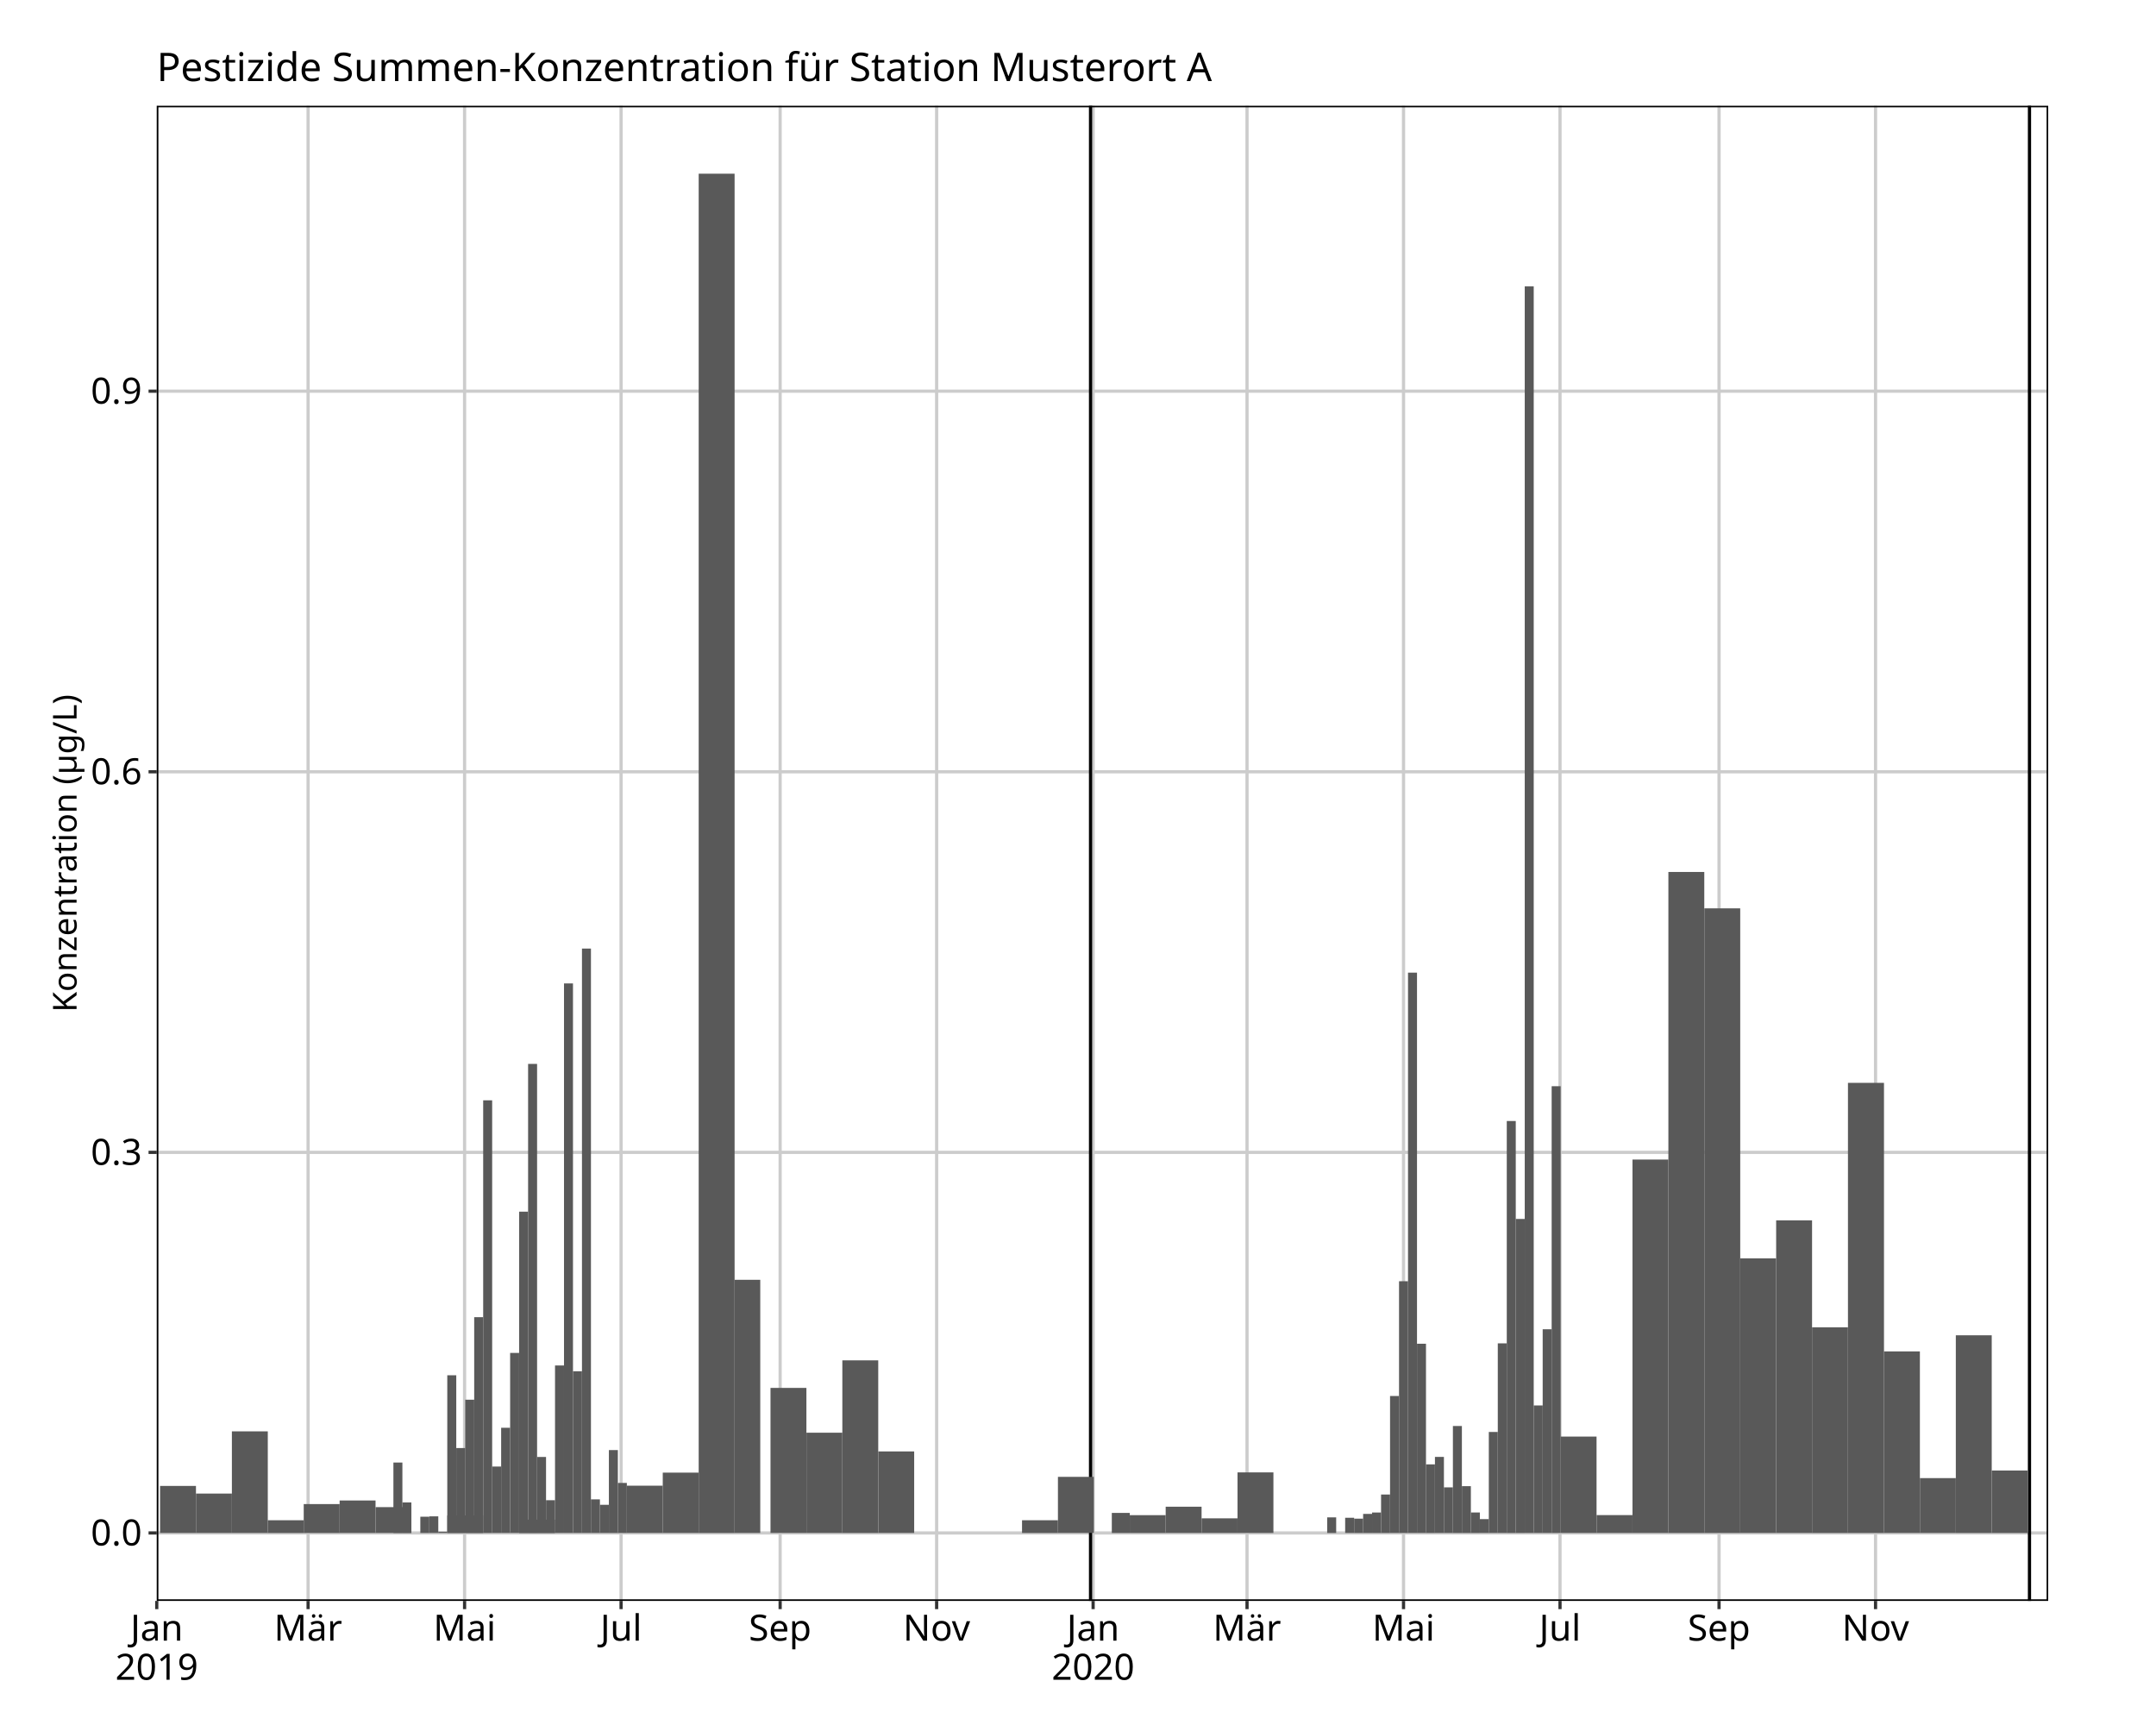
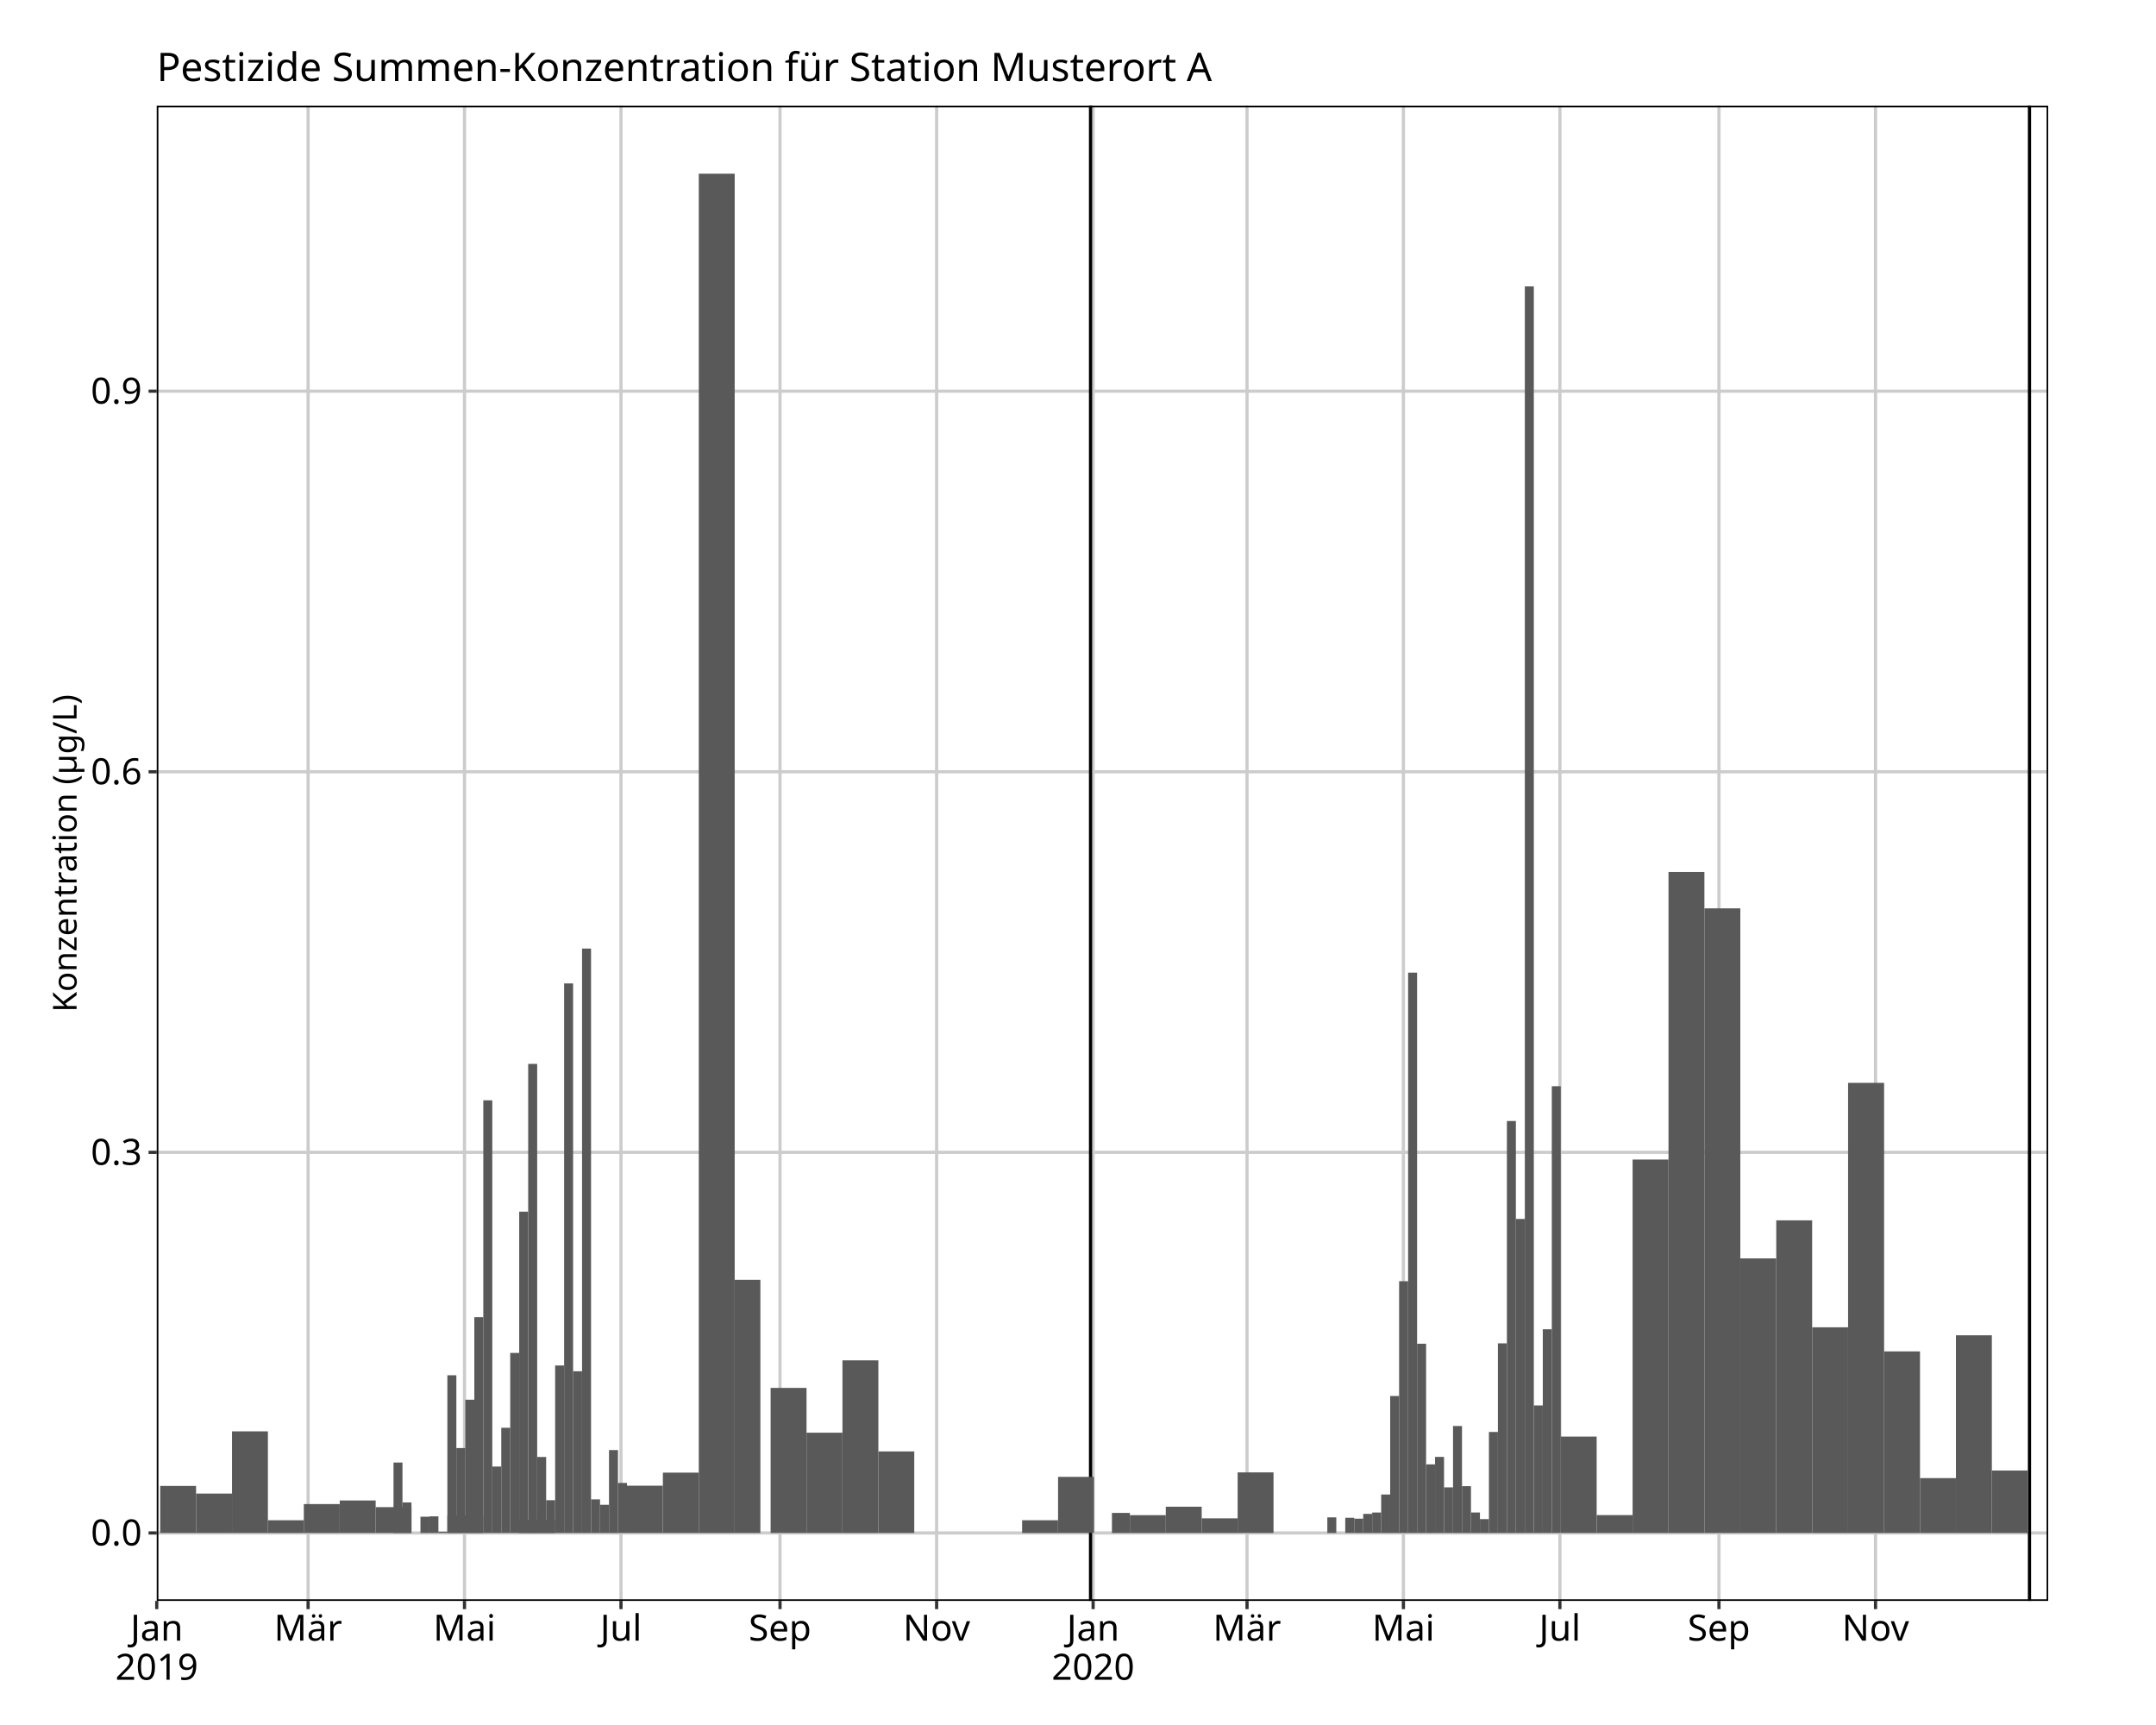
<svg xmlns="http://www.w3.org/2000/svg" class="svglite" data-engine-version="2.0" width="720.00pt" height="576.00pt" viewBox="0 0 720.00 576.00">
  <defs>
    <style type="text/css">
    .svglite line, .svglite polyline, .svglite polygon, .svglite path, .svglite rect, .svglite circle {
      fill: none;
      stroke: #000000;
      stroke-linecap: round;
      stroke-linejoin: round;
      stroke-miterlimit: 10.00;
    }
  </style>
  </defs>
  <rect width="100%" height="100%" style="stroke: none; fill: #FFFFFF;" />
  <defs>
    <clipPath id="cpMC4wMHw3MjAuMDB8MC4wMHw1NzYuMDA=">
      <rect x="0.00" y="0.00" width="720.00" height="576.00" />
    </clipPath>
  </defs>
  <g clip-path="url(#cpMC4wMHw3MjAuMDB8MC4wMHw1NzYuMDA=)">
    <rect x="0.00" y="0.00" width="720.00" height="576.00" style="stroke-width: 1.07; stroke: #FFFFFF; fill: #FFFFFF;" />
  </g>
  <defs>
    <clipPath id="cpNTIuMzV8Njg0LjAwfDM1LjMwfDUzNC41Nw==">
      <rect x="52.35" y="35.30" width="631.65" height="499.26" />
    </clipPath>
  </defs>
  <g clip-path="url(#cpNTIuMzV8Njg0LjAwfDM1LjMwfDUzNC41Nw==)">
    <rect x="52.35" y="35.30" width="631.65" height="499.26" style="stroke-width: 1.07; stroke: none; fill: #FFFFFF;" />
    <polyline points="52.35,511.87 684.00,511.87 " style="stroke-width: 1.07; stroke: #CCCCCC; stroke-linecap: butt;" />
    <polyline points="52.35,384.79 684.00,384.79 " style="stroke-width: 1.07; stroke: #CCCCCC; stroke-linecap: butt;" />
    <polyline points="52.35,257.70 684.00,257.70 " style="stroke-width: 1.07; stroke: #CCCCCC; stroke-linecap: butt;" />
    <polyline points="52.35,130.62 684.00,130.62 " style="stroke-width: 1.07; stroke: #CCCCCC; stroke-linecap: butt;" />
    <polyline points="52.35,534.57 52.35,35.30 " style="stroke-width: 1.07; stroke: #CCCCCC; stroke-linecap: butt;" />
    <polyline points="102.89,534.57 102.89,35.30 " style="stroke-width: 1.07; stroke: #CCCCCC; stroke-linecap: butt;" />
-     <polyline points="155.15,534.57 155.15,35.30 " style="stroke-width: 1.07; stroke: #CCCCCC; stroke-linecap: butt;" />
-     <polyline points="207.41,534.57 207.41,35.30 " style="stroke-width: 1.07; stroke: #CCCCCC; stroke-linecap: butt;" />
-     <polyline points="260.53,534.57 260.53,35.30 " style="stroke-width: 1.07; stroke: #CCCCCC; stroke-linecap: butt;" />
+     <polyline points="155.12,534.57 155.12,35.30 " style="stroke-width: 1.07; stroke: #CCCCCC; stroke-linecap: butt;" />
+     <polyline points="207.38,534.57 207.38,35.30 " style="stroke-width: 1.07; stroke: #CCCCCC; stroke-linecap: butt;" />
+     <polyline points="260.49,534.57 260.49,35.30 " style="stroke-width: 1.07; stroke: #CCCCCC; stroke-linecap: butt;" />
    <polyline points="312.79,534.57 312.79,35.30 " style="stroke-width: 1.07; stroke: #CCCCCC; stroke-linecap: butt;" />
    <polyline points="365.05,534.57 365.05,35.30 " style="stroke-width: 1.07; stroke: #CCCCCC; stroke-linecap: butt;" />
    <polyline points="416.45,534.57 416.45,35.30 " style="stroke-width: 1.07; stroke: #CCCCCC; stroke-linecap: butt;" />
-     <polyline points="468.71,534.57 468.71,35.30 " style="stroke-width: 1.07; stroke: #CCCCCC; stroke-linecap: butt;" />
-     <polyline points="520.97,534.57 520.97,35.30 " style="stroke-width: 1.07; stroke: #CCCCCC; stroke-linecap: butt;" />
-     <polyline points="574.08,534.57 574.08,35.30 " style="stroke-width: 1.07; stroke: #CCCCCC; stroke-linecap: butt;" />
+     <polyline points="468.67,534.57 468.67,35.30 " style="stroke-width: 1.07; stroke: #CCCCCC; stroke-linecap: butt;" />
+     <polyline points="520.93,534.57 520.93,35.30 " style="stroke-width: 1.07; stroke: #CCCCCC; stroke-linecap: butt;" />
+     <polyline points="574.05,534.57 574.05,35.30 " style="stroke-width: 1.07; stroke: #CCCCCC; stroke-linecap: butt;" />
    <polyline points="626.34,534.57 626.34,35.30 " style="stroke-width: 1.07; stroke: #CCCCCC; stroke-linecap: butt;" />
    <line x1="364.19" y1="534.57" x2="364.19" y2="35.30" style="stroke-width: 1.07; stroke-linecap: butt;" />
    <line x1="677.75" y1="534.57" x2="677.75" y2="35.30" style="stroke-width: 1.07; stroke-linecap: butt;" />
-     <rect x="53.45" y="496.17" width="11.99" height="15.70" style="stroke-width: 1.07; stroke: none; stroke-linecap: butt; stroke-linejoin: miter; fill: #595959;" />
-     <rect x="65.45" y="498.72" width="11.99" height="13.15" style="stroke-width: 1.07; stroke: none; stroke-linecap: butt; stroke-linejoin: miter; fill: #595959;" />
-     <rect x="77.44" y="477.95" width="11.99" height="33.92" style="stroke-width: 1.07; stroke: none; stroke-linecap: butt; stroke-linejoin: miter; fill: #595959;" />
-     <rect x="89.43" y="507.63" width="11.99" height="4.25" style="stroke-width: 1.07; stroke: none; stroke-linecap: butt; stroke-linejoin: miter; fill: #595959;" />
-     <rect x="101.43" y="502.23" width="11.99" height="9.65" style="stroke-width: 1.07; stroke: none; stroke-linecap: butt; stroke-linejoin: miter; fill: #595959;" />
-     <rect x="113.42" y="501.03" width="11.99" height="10.84" style="stroke-width: 1.07; stroke: none; stroke-linecap: butt; stroke-linejoin: miter; fill: #595959;" />
-     <rect x="125.42" y="511.87" width="3.00" height="0.00" style="stroke-width: 1.07; stroke: none; stroke-linecap: butt; stroke-linejoin: miter; fill: #595959;" />
-     <rect x="125.42" y="503.25" width="11.96" height="8.62" style="stroke-width: 1.07; stroke: none; stroke-linecap: butt; stroke-linejoin: miter; fill: #595959;" />
-     <rect x="128.42" y="511.87" width="2.96" height="0.00" style="stroke-width: 1.07; stroke: none; stroke-linecap: butt; stroke-linejoin: miter; fill: #595959;" />
-     <rect x="131.38" y="488.36" width="3.00" height="23.51" style="stroke-width: 1.07; stroke: none; stroke-linecap: butt; stroke-linejoin: miter; fill: #595959;" />
-     <rect x="134.38" y="501.68" width="3.00" height="10.19" style="stroke-width: 1.07; stroke: none; stroke-linecap: butt; stroke-linejoin: miter; fill: #595959;" />
-     <rect x="137.38" y="511.87" width="3.00" height="0.00" style="stroke-width: 1.07; stroke: none; stroke-linecap: butt; stroke-linejoin: miter; fill: #595959;" />
-     <rect x="137.38" y="511.87" width="11.99" height="0.00" style="stroke-width: 1.07; stroke: none; stroke-linecap: butt; stroke-linejoin: miter; fill: #595959;" />
-     <rect x="140.37" y="506.45" width="3.00" height="5.43" style="stroke-width: 1.07; stroke: none; stroke-linecap: butt; stroke-linejoin: miter; fill: #595959;" />
-     <rect x="143.37" y="506.33" width="3.00" height="5.54" style="stroke-width: 1.07; stroke: none; stroke-linecap: butt; stroke-linejoin: miter; fill: #595959;" />
-     <rect x="146.37" y="511.45" width="3.00" height="0.42" style="stroke-width: 1.07; stroke: none; stroke-linecap: butt; stroke-linejoin: miter; fill: #595959;" />
-     <rect x="149.37" y="459.22" width="3.00" height="52.65" style="stroke-width: 1.07; stroke: none; stroke-linecap: butt; stroke-linejoin: miter; fill: #595959;" />
-     <rect x="149.37" y="506.04" width="11.99" height="5.83" style="stroke-width: 1.07; stroke: none; stroke-linecap: butt; stroke-linejoin: miter; fill: #595959;" />
-     <rect x="152.37" y="483.52" width="3.00" height="28.35" style="stroke-width: 1.07; stroke: none; stroke-linecap: butt; stroke-linejoin: miter; fill: #595959;" />
-     <rect x="155.37" y="467.38" width="3.00" height="44.49" style="stroke-width: 1.07; stroke: none; stroke-linecap: butt; stroke-linejoin: miter; fill: #595959;" />
-     <rect x="158.36" y="439.82" width="3.00" height="72.05" style="stroke-width: 1.07; stroke: none; stroke-linecap: butt; stroke-linejoin: miter; fill: #595959;" />
-     <rect x="161.36" y="367.41" width="3.00" height="144.47" style="stroke-width: 1.07; stroke: none; stroke-linecap: butt; stroke-linejoin: miter; fill: #595959;" />
-     <rect x="161.36" y="511.87" width="11.99" height="0.00" style="stroke-width: 1.07; stroke: none; stroke-linecap: butt; stroke-linejoin: miter; fill: #595959;" />
-     <rect x="164.36" y="489.70" width="3.00" height="22.17" style="stroke-width: 1.07; stroke: none; stroke-linecap: butt; stroke-linejoin: miter; fill: #595959;" />
-     <rect x="167.36" y="476.75" width="3.00" height="35.12" style="stroke-width: 1.07; stroke: none; stroke-linecap: butt; stroke-linejoin: miter; fill: #595959;" />
-     <rect x="170.36" y="451.76" width="3.00" height="60.11" style="stroke-width: 1.07; stroke: none; stroke-linecap: butt; stroke-linejoin: miter; fill: #595959;" />
-     <rect x="173.36" y="404.59" width="3.00" height="107.28" style="stroke-width: 1.07; stroke: none; stroke-linecap: butt; stroke-linejoin: miter; fill: #595959;" />
-     <rect x="173.36" y="507.44" width="11.99" height="4.44" style="stroke-width: 1.07; stroke: none; stroke-linecap: butt; stroke-linejoin: miter; fill: #595959;" />
-     <rect x="176.36" y="355.25" width="3.00" height="156.63" style="stroke-width: 1.07; stroke: none; stroke-linecap: butt; stroke-linejoin: miter; fill: #595959;" />
-     <rect x="179.35" y="486.50" width="3.00" height="25.37" style="stroke-width: 1.07; stroke: none; stroke-linecap: butt; stroke-linejoin: miter; fill: #595959;" />
-     <rect x="182.35" y="500.94" width="3.00" height="10.93" style="stroke-width: 1.07; stroke: none; stroke-linecap: butt; stroke-linejoin: miter; fill: #595959;" />
-     <rect x="185.35" y="455.95" width="3.00" height="55.92" style="stroke-width: 1.07; stroke: none; stroke-linecap: butt; stroke-linejoin: miter; fill: #595959;" />
-     <rect x="185.35" y="511.87" width="11.99" height="0.00" style="stroke-width: 1.07; stroke: none; stroke-linecap: butt; stroke-linejoin: miter; fill: #595959;" />
-     <rect x="188.35" y="328.38" width="3.00" height="183.49" style="stroke-width: 1.07; stroke: none; stroke-linecap: butt; stroke-linejoin: miter; fill: #595959;" />
-     <rect x="191.35" y="457.88" width="3.00" height="53.99" style="stroke-width: 1.07; stroke: none; stroke-linecap: butt; stroke-linejoin: miter; fill: #595959;" />
-     <rect x="194.35" y="316.74" width="3.00" height="195.13" style="stroke-width: 1.07; stroke: none; stroke-linecap: butt; stroke-linejoin: miter; fill: #595959;" />
-     <rect x="197.34" y="500.66" width="3.00" height="11.21" style="stroke-width: 1.07; stroke: none; stroke-linecap: butt; stroke-linejoin: miter; fill: #595959;" />
-     <rect x="197.34" y="511.87" width="11.99" height="0.00" style="stroke-width: 1.07; stroke: none; stroke-linecap: butt; stroke-linejoin: miter; fill: #595959;" />
-     <rect x="200.34" y="502.47" width="3.00" height="9.40" style="stroke-width: 1.07; stroke: none; stroke-linecap: butt; stroke-linejoin: miter; fill: #595959;" />
-     <rect x="203.34" y="484.20" width="3.00" height="27.68" style="stroke-width: 1.07; stroke: none; stroke-linecap: butt; stroke-linejoin: miter; fill: #595959;" />
-     <rect x="206.34" y="495.17" width="3.00" height="16.71" style="stroke-width: 1.07; stroke: none; stroke-linecap: butt; stroke-linejoin: miter; fill: #595959;" />
-     <rect x="209.34" y="496.09" width="11.99" height="15.78" style="stroke-width: 1.07; stroke: none; stroke-linecap: butt; stroke-linejoin: miter; fill: #595959;" />
-     <rect x="221.33" y="491.73" width="11.99" height="20.14" style="stroke-width: 1.07; stroke: none; stroke-linecap: butt; stroke-linejoin: miter; fill: #595959;" />
-     <rect x="233.33" y="58.00" width="11.99" height="453.88" style="stroke-width: 1.07; stroke: none; stroke-linecap: butt; stroke-linejoin: miter; fill: #595959;" />
-     <rect x="245.32" y="427.34" width="8.57" height="84.53" style="stroke-width: 1.07; stroke: none; stroke-linecap: butt; stroke-linejoin: miter; fill: #595959;" />
-     <rect x="257.31" y="463.44" width="11.99" height="48.43" style="stroke-width: 1.07; stroke: none; stroke-linecap: butt; stroke-linejoin: miter; fill: #595959;" />
-     <rect x="269.31" y="478.40" width="11.99" height="33.47" style="stroke-width: 1.07; stroke: none; stroke-linecap: butt; stroke-linejoin: miter; fill: #595959;" />
-     <rect x="281.30" y="454.24" width="11.99" height="57.64" style="stroke-width: 1.07; stroke: none; stroke-linecap: butt; stroke-linejoin: miter; fill: #595959;" />
-     <rect x="293.30" y="484.65" width="11.99" height="27.22" style="stroke-width: 1.07; stroke: none; stroke-linecap: butt; stroke-linejoin: miter; fill: #595959;" />
-     <rect x="305.29" y="511.87" width="12.03" height="0.00" style="stroke-width: 1.07; stroke: none; stroke-linecap: butt; stroke-linejoin: miter; fill: #595959;" />
-     <rect x="317.32" y="511.87" width="11.99" height="0.00" style="stroke-width: 1.07; stroke: none; stroke-linecap: butt; stroke-linejoin: miter; fill: #595959;" />
-     <rect x="329.31" y="511.87" width="11.99" height="0.00" style="stroke-width: 1.07; stroke: none; stroke-linecap: butt; stroke-linejoin: miter; fill: #595959;" />
-     <rect x="341.31" y="507.63" width="11.99" height="4.25" style="stroke-width: 1.07; stroke: none; stroke-linecap: butt; stroke-linejoin: miter; fill: #595959;" />
-     <rect x="353.30" y="493.14" width="11.99" height="18.73" style="stroke-width: 1.07; stroke: none; stroke-linecap: butt; stroke-linejoin: miter; fill: #595959;" />
-     <rect x="371.29" y="505.18" width="6.00" height="6.70" style="stroke-width: 1.07; stroke: none; stroke-linecap: butt; stroke-linejoin: miter; fill: #595959;" />
-     <rect x="377.29" y="505.93" width="11.99" height="5.95" style="stroke-width: 1.07; stroke: none; stroke-linecap: butt; stroke-linejoin: miter; fill: #595959;" />
-     <rect x="389.28" y="503.11" width="11.99" height="8.76" style="stroke-width: 1.07; stroke: none; stroke-linecap: butt; stroke-linejoin: miter; fill: #595959;" />
-     <rect x="401.28" y="506.99" width="11.99" height="4.88" style="stroke-width: 1.07; stroke: none; stroke-linecap: butt; stroke-linejoin: miter; fill: #595959;" />
-     <rect x="413.27" y="491.65" width="11.99" height="20.22" style="stroke-width: 1.07; stroke: none; stroke-linecap: butt; stroke-linejoin: miter; fill: #595959;" />
-     <rect x="425.27" y="511.87" width="11.99" height="0.00" style="stroke-width: 1.07; stroke: none; stroke-linecap: butt; stroke-linejoin: miter; fill: #595959;" />
-     <rect x="437.26" y="511.87" width="3.00" height="0.00" style="stroke-width: 1.07; stroke: none; stroke-linecap: butt; stroke-linejoin: miter; fill: #595959;" />
-     <rect x="437.26" y="511.87" width="11.96" height="0.00" style="stroke-width: 1.07; stroke: none; stroke-linecap: butt; stroke-linejoin: miter; fill: #595959;" />
-     <rect x="440.26" y="511.87" width="2.96" height="0.00" style="stroke-width: 1.07; stroke: none; stroke-linecap: butt; stroke-linejoin: miter; fill: #595959;" />
-     <rect x="443.22" y="506.67" width="3.00" height="5.21" style="stroke-width: 1.07; stroke: none; stroke-linecap: butt; stroke-linejoin: miter; fill: #595959;" />
-     <rect x="446.22" y="511.87" width="3.00" height="0.00" style="stroke-width: 1.07; stroke: none; stroke-linecap: butt; stroke-linejoin: miter; fill: #595959;" />
-     <rect x="449.22" y="506.80" width="3.00" height="5.07" style="stroke-width: 1.07; stroke: none; stroke-linecap: butt; stroke-linejoin: miter; fill: #595959;" />
-     <rect x="449.22" y="511.87" width="11.99" height="0.00" style="stroke-width: 1.07; stroke: none; stroke-linecap: butt; stroke-linejoin: miter; fill: #595959;" />
-     <rect x="452.22" y="507.10" width="3.00" height="4.78" style="stroke-width: 1.07; stroke: none; stroke-linecap: butt; stroke-linejoin: miter; fill: #595959;" />
-     <rect x="455.22" y="505.51" width="3.00" height="6.37" style="stroke-width: 1.07; stroke: none; stroke-linecap: butt; stroke-linejoin: miter; fill: #595959;" />
-     <rect x="458.21" y="505.05" width="3.00" height="6.83" style="stroke-width: 1.07; stroke: none; stroke-linecap: butt; stroke-linejoin: miter; fill: #595959;" />
-     <rect x="461.21" y="499.04" width="3.00" height="12.84" style="stroke-width: 1.07; stroke: none; stroke-linecap: butt; stroke-linejoin: miter; fill: #595959;" />
-     <rect x="461.21" y="511.87" width="11.99" height="0.00" style="stroke-width: 1.07; stroke: none; stroke-linecap: butt; stroke-linejoin: miter; fill: #595959;" />
-     <rect x="464.21" y="466.14" width="3.00" height="45.73" style="stroke-width: 1.07; stroke: none; stroke-linecap: butt; stroke-linejoin: miter; fill: #595959;" />
-     <rect x="467.21" y="427.82" width="3.00" height="84.06" style="stroke-width: 1.07; stroke: none; stroke-linecap: butt; stroke-linejoin: miter; fill: #595959;" />
-     <rect x="470.21" y="324.78" width="3.00" height="187.09" style="stroke-width: 1.07; stroke: none; stroke-linecap: butt; stroke-linejoin: miter; fill: #595959;" />
-     <rect x="473.21" y="448.69" width="3.00" height="63.18" style="stroke-width: 1.07; stroke: none; stroke-linecap: butt; stroke-linejoin: miter; fill: #595959;" />
-     <rect x="473.21" y="511.87" width="11.99" height="0.00" style="stroke-width: 1.07; stroke: none; stroke-linecap: butt; stroke-linejoin: miter; fill: #595959;" />
-     <rect x="476.20" y="488.97" width="3.00" height="22.91" style="stroke-width: 1.07; stroke: none; stroke-linecap: butt; stroke-linejoin: miter; fill: #595959;" />
-     <rect x="479.20" y="486.48" width="3.00" height="25.39" style="stroke-width: 1.07; stroke: none; stroke-linecap: butt; stroke-linejoin: miter; fill: #595959;" />
-     <rect x="482.20" y="496.65" width="3.00" height="15.22" style="stroke-width: 1.07; stroke: none; stroke-linecap: butt; stroke-linejoin: miter; fill: #595959;" />
-     <rect x="485.20" y="476.16" width="3.00" height="35.72" style="stroke-width: 1.07; stroke: none; stroke-linecap: butt; stroke-linejoin: miter; fill: #595959;" />
-     <rect x="485.20" y="511.87" width="11.99" height="0.00" style="stroke-width: 1.07; stroke: none; stroke-linecap: butt; stroke-linejoin: miter; fill: #595959;" />
-     <rect x="488.20" y="496.25" width="3.00" height="15.63" style="stroke-width: 1.07; stroke: none; stroke-linecap: butt; stroke-linejoin: miter; fill: #595959;" />
-     <rect x="491.20" y="505.04" width="3.00" height="6.84" style="stroke-width: 1.07; stroke: none; stroke-linecap: butt; stroke-linejoin: miter; fill: #595959;" />
-     <rect x="494.20" y="507.25" width="3.00" height="4.62" style="stroke-width: 1.07; stroke: none; stroke-linecap: butt; stroke-linejoin: miter; fill: #595959;" />
-     <rect x="497.19" y="478.15" width="3.00" height="33.72" style="stroke-width: 1.07; stroke: none; stroke-linecap: butt; stroke-linejoin: miter; fill: #595959;" />
-     <rect x="497.19" y="511.87" width="11.99" height="0.00" style="stroke-width: 1.07; stroke: none; stroke-linecap: butt; stroke-linejoin: miter; fill: #595959;" />
-     <rect x="500.19" y="448.56" width="3.00" height="63.31" style="stroke-width: 1.07; stroke: none; stroke-linecap: butt; stroke-linejoin: miter; fill: #595959;" />
-     <rect x="503.19" y="374.32" width="3.00" height="137.56" style="stroke-width: 1.07; stroke: none; stroke-linecap: butt; stroke-linejoin: miter; fill: #595959;" />
-     <rect x="506.19" y="407.02" width="3.00" height="104.86" style="stroke-width: 1.07; stroke: none; stroke-linecap: butt; stroke-linejoin: miter; fill: #595959;" />
-     <rect x="509.19" y="95.63" width="3.00" height="416.24" style="stroke-width: 1.07; stroke: none; stroke-linecap: butt; stroke-linejoin: miter; fill: #595959;" />
-     <rect x="509.19" y="511.87" width="11.99" height="0.00" style="stroke-width: 1.07; stroke: none; stroke-linecap: butt; stroke-linejoin: miter; fill: #595959;" />
-     <rect x="512.19" y="469.30" width="3.00" height="42.57" style="stroke-width: 1.07; stroke: none; stroke-linecap: butt; stroke-linejoin: miter; fill: #595959;" />
-     <rect x="515.18" y="443.86" width="3.00" height="68.01" style="stroke-width: 1.07; stroke: none; stroke-linecap: butt; stroke-linejoin: miter; fill: #595959;" />
-     <rect x="518.18" y="362.70" width="3.00" height="149.18" style="stroke-width: 1.07; stroke: none; stroke-linecap: butt; stroke-linejoin: miter; fill: #595959;" />
-     <rect x="521.18" y="479.69" width="11.99" height="32.18" style="stroke-width: 1.07; stroke: none; stroke-linecap: butt; stroke-linejoin: miter; fill: #595959;" />
-     <rect x="533.18" y="505.91" width="11.99" height="5.96" style="stroke-width: 1.07; stroke: none; stroke-linecap: butt; stroke-linejoin: miter; fill: #595959;" />
-     <rect x="545.17" y="387.19" width="11.99" height="124.68" style="stroke-width: 1.07; stroke: none; stroke-linecap: butt; stroke-linejoin: miter; fill: #595959;" />
-     <rect x="557.16" y="291.16" width="11.99" height="220.72" style="stroke-width: 1.07; stroke: none; stroke-linecap: butt; stroke-linejoin: miter; fill: #595959;" />
-     <rect x="569.16" y="303.31" width="11.99" height="208.57" style="stroke-width: 1.07; stroke: none; stroke-linecap: butt; stroke-linejoin: miter; fill: #595959;" />
-     <rect x="581.15" y="420.19" width="11.99" height="91.68" style="stroke-width: 1.07; stroke: none; stroke-linecap: butt; stroke-linejoin: miter; fill: #595959;" />
-     <rect x="593.15" y="407.49" width="11.99" height="104.38" style="stroke-width: 1.07; stroke: none; stroke-linecap: butt; stroke-linejoin: miter; fill: #595959;" />
-     <rect x="605.14" y="443.20" width="11.99" height="68.68" style="stroke-width: 1.07; stroke: none; stroke-linecap: butt; stroke-linejoin: miter; fill: #595959;" />
-     <rect x="617.13" y="361.58" width="12.03" height="150.30" style="stroke-width: 1.07; stroke: none; stroke-linecap: butt; stroke-linejoin: miter; fill: #595959;" />
-     <rect x="629.16" y="451.25" width="11.99" height="60.62" style="stroke-width: 1.07; stroke: none; stroke-linecap: butt; stroke-linejoin: miter; fill: #595959;" />
-     <rect x="641.16" y="493.56" width="11.99" height="18.31" style="stroke-width: 1.07; stroke: none; stroke-linecap: butt; stroke-linejoin: miter; fill: #595959;" />
-     <rect x="653.15" y="445.87" width="11.99" height="66.01" style="stroke-width: 1.07; stroke: none; stroke-linecap: butt; stroke-linejoin: miter; fill: #595959;" />
-     <rect x="665.15" y="491.02" width="11.99" height="20.86" style="stroke-width: 1.07; stroke: none; stroke-linecap: butt; stroke-linejoin: miter; fill: #595959;" />
+     <rect x="53.49" y="496.17" width="11.99" height="15.70" style="stroke-width: 1.07; stroke: none; stroke-linecap: butt; stroke-linejoin: miter; fill: #595959;" />
+     <rect x="65.48" y="498.72" width="11.99" height="13.15" style="stroke-width: 1.07; stroke: none; stroke-linecap: butt; stroke-linejoin: miter; fill: #595959;" />
+     <rect x="77.48" y="477.95" width="11.99" height="33.92" style="stroke-width: 1.07; stroke: none; stroke-linecap: butt; stroke-linejoin: miter; fill: #595959;" />
+     <rect x="89.47" y="507.63" width="11.99" height="4.25" style="stroke-width: 1.07; stroke: none; stroke-linecap: butt; stroke-linejoin: miter; fill: #595959;" />
+     <rect x="101.46" y="502.23" width="11.99" height="9.65" style="stroke-width: 1.07; stroke: none; stroke-linecap: butt; stroke-linejoin: miter; fill: #595959;" />
+     <rect x="113.46" y="501.03" width="11.99" height="10.84" style="stroke-width: 1.07; stroke: none; stroke-linecap: butt; stroke-linejoin: miter; fill: #595959;" />
+     <rect x="125.45" y="511.87" width="3.00" height="0.00" style="stroke-width: 1.07; stroke: none; stroke-linecap: butt; stroke-linejoin: miter; fill: #595959;" />
+     <rect x="125.45" y="503.25" width="11.96" height="8.62" style="stroke-width: 1.07; stroke: none; stroke-linecap: butt; stroke-linejoin: miter; fill: #595959;" />
+     <rect x="128.45" y="511.87" width="2.96" height="0.00" style="stroke-width: 1.07; stroke: none; stroke-linecap: butt; stroke-linejoin: miter; fill: #595959;" />
+     <rect x="131.41" y="488.36" width="3.00" height="23.51" style="stroke-width: 1.07; stroke: none; stroke-linecap: butt; stroke-linejoin: miter; fill: #595959;" />
+     <rect x="134.41" y="501.68" width="3.00" height="10.19" style="stroke-width: 1.07; stroke: none; stroke-linecap: butt; stroke-linejoin: miter; fill: #595959;" />
+     <rect x="137.41" y="511.87" width="3.00" height="0.00" style="stroke-width: 1.07; stroke: none; stroke-linecap: butt; stroke-linejoin: miter; fill: #595959;" />
+     <rect x="137.41" y="511.87" width="11.99" height="0.00" style="stroke-width: 1.07; stroke: none; stroke-linecap: butt; stroke-linejoin: miter; fill: #595959;" />
+     <rect x="140.41" y="506.45" width="3.00" height="5.43" style="stroke-width: 1.07; stroke: none; stroke-linecap: butt; stroke-linejoin: miter; fill: #595959;" />
+     <rect x="143.41" y="506.33" width="3.00" height="5.54" style="stroke-width: 1.07; stroke: none; stroke-linecap: butt; stroke-linejoin: miter; fill: #595959;" />
+     <rect x="146.41" y="511.45" width="3.00" height="0.42" style="stroke-width: 1.07; stroke: none; stroke-linecap: butt; stroke-linejoin: miter; fill: #595959;" />
+     <rect x="149.40" y="459.22" width="3.00" height="52.65" style="stroke-width: 1.07; stroke: none; stroke-linecap: butt; stroke-linejoin: miter; fill: #595959;" />
+     <rect x="149.40" y="506.04" width="11.99" height="5.83" style="stroke-width: 1.07; stroke: none; stroke-linecap: butt; stroke-linejoin: miter; fill: #595959;" />
+     <rect x="152.40" y="483.52" width="3.00" height="28.35" style="stroke-width: 1.07; stroke: none; stroke-linecap: butt; stroke-linejoin: miter; fill: #595959;" />
+     <rect x="155.40" y="467.38" width="3.00" height="44.49" style="stroke-width: 1.07; stroke: none; stroke-linecap: butt; stroke-linejoin: miter; fill: #595959;" />
+     <rect x="158.40" y="439.82" width="3.00" height="72.05" style="stroke-width: 1.07; stroke: none; stroke-linecap: butt; stroke-linejoin: miter; fill: #595959;" />
+     <rect x="161.40" y="367.41" width="3.00" height="144.47" style="stroke-width: 1.07; stroke: none; stroke-linecap: butt; stroke-linejoin: miter; fill: #595959;" />
+     <rect x="161.40" y="511.87" width="11.99" height="0.00" style="stroke-width: 1.07; stroke: none; stroke-linecap: butt; stroke-linejoin: miter; fill: #595959;" />
+     <rect x="164.40" y="489.70" width="3.00" height="22.17" style="stroke-width: 1.07; stroke: none; stroke-linecap: butt; stroke-linejoin: miter; fill: #595959;" />
+     <rect x="167.40" y="476.75" width="3.00" height="35.12" style="stroke-width: 1.07; stroke: none; stroke-linecap: butt; stroke-linejoin: miter; fill: #595959;" />
+     <rect x="170.39" y="451.76" width="3.00" height="60.11" style="stroke-width: 1.07; stroke: none; stroke-linecap: butt; stroke-linejoin: miter; fill: #595959;" />
+     <rect x="173.39" y="404.59" width="3.00" height="107.28" style="stroke-width: 1.07; stroke: none; stroke-linecap: butt; stroke-linejoin: miter; fill: #595959;" />
+     <rect x="173.39" y="507.44" width="11.99" height="4.44" style="stroke-width: 1.07; stroke: none; stroke-linecap: butt; stroke-linejoin: miter; fill: #595959;" />
+     <rect x="176.39" y="355.25" width="3.00" height="156.63" style="stroke-width: 1.07; stroke: none; stroke-linecap: butt; stroke-linejoin: miter; fill: #595959;" />
+     <rect x="179.39" y="486.50" width="3.00" height="25.37" style="stroke-width: 1.07; stroke: none; stroke-linecap: butt; stroke-linejoin: miter; fill: #595959;" />
+     <rect x="182.39" y="500.94" width="3.00" height="10.93" style="stroke-width: 1.07; stroke: none; stroke-linecap: butt; stroke-linejoin: miter; fill: #595959;" />
+     <rect x="185.39" y="455.95" width="3.00" height="55.92" style="stroke-width: 1.07; stroke: none; stroke-linecap: butt; stroke-linejoin: miter; fill: #595959;" />
+     <rect x="185.39" y="511.87" width="11.99" height="0.00" style="stroke-width: 1.07; stroke: none; stroke-linecap: butt; stroke-linejoin: miter; fill: #595959;" />
+     <rect x="188.39" y="328.38" width="3.00" height="183.49" style="stroke-width: 1.07; stroke: none; stroke-linecap: butt; stroke-linejoin: miter; fill: #595959;" />
+     <rect x="191.38" y="457.88" width="3.00" height="53.99" style="stroke-width: 1.07; stroke: none; stroke-linecap: butt; stroke-linejoin: miter; fill: #595959;" />
+     <rect x="194.38" y="316.74" width="3.00" height="195.13" style="stroke-width: 1.07; stroke: none; stroke-linecap: butt; stroke-linejoin: miter; fill: #595959;" />
+     <rect x="197.38" y="500.66" width="3.00" height="11.21" style="stroke-width: 1.07; stroke: none; stroke-linecap: butt; stroke-linejoin: miter; fill: #595959;" />
+     <rect x="197.38" y="511.87" width="11.99" height="0.00" style="stroke-width: 1.07; stroke: none; stroke-linecap: butt; stroke-linejoin: miter; fill: #595959;" />
+     <rect x="200.38" y="502.47" width="3.00" height="9.40" style="stroke-width: 1.07; stroke: none; stroke-linecap: butt; stroke-linejoin: miter; fill: #595959;" />
+     <rect x="203.38" y="484.20" width="3.00" height="27.68" style="stroke-width: 1.07; stroke: none; stroke-linecap: butt; stroke-linejoin: miter; fill: #595959;" />
+     <rect x="206.38" y="495.17" width="3.00" height="16.71" style="stroke-width: 1.07; stroke: none; stroke-linecap: butt; stroke-linejoin: miter; fill: #595959;" />
+     <rect x="209.37" y="496.09" width="11.99" height="15.78" style="stroke-width: 1.07; stroke: none; stroke-linecap: butt; stroke-linejoin: miter; fill: #595959;" />
+     <rect x="221.37" y="491.73" width="11.99" height="20.14" style="stroke-width: 1.07; stroke: none; stroke-linecap: butt; stroke-linejoin: miter; fill: #595959;" />
+     <rect x="233.36" y="58.00" width="11.99" height="453.88" style="stroke-width: 1.07; stroke: none; stroke-linecap: butt; stroke-linejoin: miter; fill: #595959;" />
+     <rect x="245.36" y="427.34" width="8.57" height="84.53" style="stroke-width: 1.07; stroke: none; stroke-linecap: butt; stroke-linejoin: miter; fill: #595959;" />
+     <rect x="257.35" y="463.44" width="11.99" height="48.43" style="stroke-width: 1.07; stroke: none; stroke-linecap: butt; stroke-linejoin: miter; fill: #595959;" />
+     <rect x="269.34" y="478.40" width="11.99" height="33.47" style="stroke-width: 1.07; stroke: none; stroke-linecap: butt; stroke-linejoin: miter; fill: #595959;" />
+     <rect x="281.34" y="454.24" width="11.99" height="57.64" style="stroke-width: 1.07; stroke: none; stroke-linecap: butt; stroke-linejoin: miter; fill: #595959;" />
+     <rect x="293.33" y="484.65" width="11.99" height="27.22" style="stroke-width: 1.07; stroke: none; stroke-linecap: butt; stroke-linejoin: miter; fill: #595959;" />
+     <rect x="305.33" y="511.87" width="12.03" height="0.00" style="stroke-width: 1.07; stroke: none; stroke-linecap: butt; stroke-linejoin: miter; fill: #595959;" />
+     <rect x="317.36" y="511.87" width="11.99" height="0.00" style="stroke-width: 1.07; stroke: none; stroke-linecap: butt; stroke-linejoin: miter; fill: #595959;" />
+     <rect x="329.35" y="511.87" width="11.99" height="0.00" style="stroke-width: 1.07; stroke: none; stroke-linecap: butt; stroke-linejoin: miter; fill: #595959;" />
+     <rect x="341.34" y="507.63" width="11.99" height="4.25" style="stroke-width: 1.07; stroke: none; stroke-linecap: butt; stroke-linejoin: miter; fill: #595959;" />
+     <rect x="353.34" y="493.14" width="11.99" height="18.73" style="stroke-width: 1.07; stroke: none; stroke-linecap: butt; stroke-linejoin: miter; fill: #595959;" />
+     <rect x="371.33" y="505.18" width="6.00" height="6.70" style="stroke-width: 1.07; stroke: none; stroke-linecap: butt; stroke-linejoin: miter; fill: #595959;" />
+     <rect x="377.33" y="505.93" width="11.99" height="5.95" style="stroke-width: 1.07; stroke: none; stroke-linecap: butt; stroke-linejoin: miter; fill: #595959;" />
+     <rect x="389.32" y="503.11" width="11.99" height="8.76" style="stroke-width: 1.07; stroke: none; stroke-linecap: butt; stroke-linejoin: miter; fill: #595959;" />
+     <rect x="401.31" y="506.99" width="11.99" height="4.88" style="stroke-width: 1.07; stroke: none; stroke-linecap: butt; stroke-linejoin: miter; fill: #595959;" />
+     <rect x="413.31" y="491.65" width="11.99" height="20.22" style="stroke-width: 1.07; stroke: none; stroke-linecap: butt; stroke-linejoin: miter; fill: #595959;" />
+     <rect x="425.30" y="511.87" width="11.99" height="0.00" style="stroke-width: 1.07; stroke: none; stroke-linecap: butt; stroke-linejoin: miter; fill: #595959;" />
+     <rect x="437.30" y="511.87" width="3.00" height="0.00" style="stroke-width: 1.07; stroke: none; stroke-linecap: butt; stroke-linejoin: miter; fill: #595959;" />
+     <rect x="437.30" y="511.87" width="11.96" height="0.00" style="stroke-width: 1.07; stroke: none; stroke-linecap: butt; stroke-linejoin: miter; fill: #595959;" />
+     <rect x="440.29" y="511.87" width="2.96" height="0.00" style="stroke-width: 1.07; stroke: none; stroke-linecap: butt; stroke-linejoin: miter; fill: #595959;" />
+     <rect x="443.26" y="506.67" width="3.00" height="5.21" style="stroke-width: 1.07; stroke: none; stroke-linecap: butt; stroke-linejoin: miter; fill: #595959;" />
+     <rect x="446.26" y="511.87" width="3.00" height="0.00" style="stroke-width: 1.07; stroke: none; stroke-linecap: butt; stroke-linejoin: miter; fill: #595959;" />
+     <rect x="449.25" y="506.80" width="3.00" height="5.07" style="stroke-width: 1.07; stroke: none; stroke-linecap: butt; stroke-linejoin: miter; fill: #595959;" />
+     <rect x="449.25" y="511.87" width="11.99" height="0.00" style="stroke-width: 1.07; stroke: none; stroke-linecap: butt; stroke-linejoin: miter; fill: #595959;" />
+     <rect x="452.25" y="507.10" width="3.00" height="4.78" style="stroke-width: 1.07; stroke: none; stroke-linecap: butt; stroke-linejoin: miter; fill: #595959;" />
+     <rect x="455.25" y="505.51" width="3.00" height="6.37" style="stroke-width: 1.07; stroke: none; stroke-linecap: butt; stroke-linejoin: miter; fill: #595959;" />
+     <rect x="458.25" y="505.05" width="3.00" height="6.83" style="stroke-width: 1.07; stroke: none; stroke-linecap: butt; stroke-linejoin: miter; fill: #595959;" />
+     <rect x="461.25" y="499.04" width="3.00" height="12.84" style="stroke-width: 1.07; stroke: none; stroke-linecap: butt; stroke-linejoin: miter; fill: #595959;" />
+     <rect x="461.25" y="511.87" width="11.99" height="0.00" style="stroke-width: 1.07; stroke: none; stroke-linecap: butt; stroke-linejoin: miter; fill: #595959;" />
+     <rect x="464.25" y="466.14" width="3.00" height="45.73" style="stroke-width: 1.07; stroke: none; stroke-linecap: butt; stroke-linejoin: miter; fill: #595959;" />
+     <rect x="467.24" y="427.82" width="3.00" height="84.06" style="stroke-width: 1.07; stroke: none; stroke-linecap: butt; stroke-linejoin: miter; fill: #595959;" />
+     <rect x="470.24" y="324.78" width="3.00" height="187.09" style="stroke-width: 1.07; stroke: none; stroke-linecap: butt; stroke-linejoin: miter; fill: #595959;" />
+     <rect x="473.24" y="448.69" width="3.00" height="63.18" style="stroke-width: 1.07; stroke: none; stroke-linecap: butt; stroke-linejoin: miter; fill: #595959;" />
+     <rect x="473.24" y="511.87" width="11.99" height="0.00" style="stroke-width: 1.07; stroke: none; stroke-linecap: butt; stroke-linejoin: miter; fill: #595959;" />
+     <rect x="476.24" y="488.97" width="3.00" height="22.91" style="stroke-width: 1.07; stroke: none; stroke-linecap: butt; stroke-linejoin: miter; fill: #595959;" />
+     <rect x="479.24" y="486.48" width="3.00" height="25.39" style="stroke-width: 1.07; stroke: none; stroke-linecap: butt; stroke-linejoin: miter; fill: #595959;" />
+     <rect x="482.24" y="496.65" width="3.00" height="15.22" style="stroke-width: 1.07; stroke: none; stroke-linecap: butt; stroke-linejoin: miter; fill: #595959;" />
+     <rect x="485.24" y="476.16" width="3.00" height="35.72" style="stroke-width: 1.07; stroke: none; stroke-linecap: butt; stroke-linejoin: miter; fill: #595959;" />
+     <rect x="485.24" y="511.87" width="11.99" height="0.00" style="stroke-width: 1.07; stroke: none; stroke-linecap: butt; stroke-linejoin: miter; fill: #595959;" />
+     <rect x="488.23" y="496.25" width="3.00" height="15.63" style="stroke-width: 1.07; stroke: none; stroke-linecap: butt; stroke-linejoin: miter; fill: #595959;" />
+     <rect x="491.23" y="505.04" width="3.00" height="6.84" style="stroke-width: 1.07; stroke: none; stroke-linecap: butt; stroke-linejoin: miter; fill: #595959;" />
+     <rect x="494.23" y="507.25" width="3.00" height="4.62" style="stroke-width: 1.07; stroke: none; stroke-linecap: butt; stroke-linejoin: miter; fill: #595959;" />
+     <rect x="497.23" y="478.15" width="3.00" height="33.72" style="stroke-width: 1.07; stroke: none; stroke-linecap: butt; stroke-linejoin: miter; fill: #595959;" />
+     <rect x="497.23" y="511.87" width="11.99" height="0.00" style="stroke-width: 1.07; stroke: none; stroke-linecap: butt; stroke-linejoin: miter; fill: #595959;" />
+     <rect x="500.23" y="448.56" width="3.00" height="63.31" style="stroke-width: 1.07; stroke: none; stroke-linecap: butt; stroke-linejoin: miter; fill: #595959;" />
+     <rect x="503.23" y="374.32" width="3.00" height="137.56" style="stroke-width: 1.07; stroke: none; stroke-linecap: butt; stroke-linejoin: miter; fill: #595959;" />
+     <rect x="506.23" y="407.02" width="3.00" height="104.86" style="stroke-width: 1.07; stroke: none; stroke-linecap: butt; stroke-linejoin: miter; fill: #595959;" />
+     <rect x="509.22" y="95.63" width="3.00" height="416.24" style="stroke-width: 1.07; stroke: none; stroke-linecap: butt; stroke-linejoin: miter; fill: #595959;" />
+     <rect x="509.22" y="511.87" width="11.99" height="0.00" style="stroke-width: 1.07; stroke: none; stroke-linecap: butt; stroke-linejoin: miter; fill: #595959;" />
+     <rect x="512.22" y="469.30" width="3.00" height="42.57" style="stroke-width: 1.07; stroke: none; stroke-linecap: butt; stroke-linejoin: miter; fill: #595959;" />
+     <rect x="515.22" y="443.86" width="3.00" height="68.01" style="stroke-width: 1.07; stroke: none; stroke-linecap: butt; stroke-linejoin: miter; fill: #595959;" />
+     <rect x="518.22" y="362.70" width="3.00" height="149.18" style="stroke-width: 1.07; stroke: none; stroke-linecap: butt; stroke-linejoin: miter; fill: #595959;" />
+     <rect x="521.22" y="479.69" width="11.99" height="32.18" style="stroke-width: 1.07; stroke: none; stroke-linecap: butt; stroke-linejoin: miter; fill: #595959;" />
+     <rect x="533.21" y="505.91" width="11.99" height="5.96" style="stroke-width: 1.07; stroke: none; stroke-linecap: butt; stroke-linejoin: miter; fill: #595959;" />
+     <rect x="545.21" y="387.19" width="11.99" height="124.68" style="stroke-width: 1.07; stroke: none; stroke-linecap: butt; stroke-linejoin: miter; fill: #595959;" />
+     <rect x="557.20" y="291.16" width="11.99" height="220.72" style="stroke-width: 1.07; stroke: none; stroke-linecap: butt; stroke-linejoin: miter; fill: #595959;" />
+     <rect x="569.19" y="303.31" width="11.99" height="208.57" style="stroke-width: 1.07; stroke: none; stroke-linecap: butt; stroke-linejoin: miter; fill: #595959;" />
+     <rect x="581.19" y="420.19" width="11.99" height="91.68" style="stroke-width: 1.07; stroke: none; stroke-linecap: butt; stroke-linejoin: miter; fill: #595959;" />
+     <rect x="593.18" y="407.49" width="11.99" height="104.38" style="stroke-width: 1.07; stroke: none; stroke-linecap: butt; stroke-linejoin: miter; fill: #595959;" />
+     <rect x="605.18" y="443.20" width="11.99" height="68.68" style="stroke-width: 1.07; stroke: none; stroke-linecap: butt; stroke-linejoin: miter; fill: #595959;" />
+     <rect x="617.17" y="361.58" width="12.03" height="150.30" style="stroke-width: 1.07; stroke: none; stroke-linecap: butt; stroke-linejoin: miter; fill: #595959;" />
+     <rect x="629.20" y="451.25" width="11.99" height="60.62" style="stroke-width: 1.07; stroke: none; stroke-linecap: butt; stroke-linejoin: miter; fill: #595959;" />
+     <rect x="641.19" y="493.56" width="11.99" height="18.31" style="stroke-width: 1.07; stroke: none; stroke-linecap: butt; stroke-linejoin: miter; fill: #595959;" />
+     <rect x="653.19" y="445.87" width="11.99" height="66.01" style="stroke-width: 1.07; stroke: none; stroke-linecap: butt; stroke-linejoin: miter; fill: #595959;" />
+     <rect x="665.18" y="491.02" width="11.99" height="20.86" style="stroke-width: 1.07; stroke: none; stroke-linecap: butt; stroke-linejoin: miter; fill: #595959;" />
    <rect x="52.35" y="35.30" width="631.65" height="499.26" style="stroke-width: 1.07;" />
  </g>
  <g clip-path="url(#cpMC4wMHw3MjAuMDB8MC4wMHw1NzYuMDA=)">
    <text x="47.41" y="516.04" text-anchor="end" style="font-size: 12.10px; font-family: sans;" textLength="16.82px" lengthAdjust="spacingAndGlyphs">0.0</text>
    <text x="47.41" y="388.95" text-anchor="end" style="font-size: 12.10px; font-family: sans;" textLength="16.82px" lengthAdjust="spacingAndGlyphs">0.3</text>
    <text x="47.41" y="261.87" text-anchor="end" style="font-size: 12.10px; font-family: sans;" textLength="16.82px" lengthAdjust="spacingAndGlyphs">0.6</text>
    <text x="47.41" y="134.78" text-anchor="end" style="font-size: 12.10px; font-family: sans;" textLength="16.82px" lengthAdjust="spacingAndGlyphs">0.9</text>
    <polyline points="49.61,511.87 52.35,511.87 " style="stroke-width: 1.07; stroke: #333333; stroke-linecap: butt;" />
    <polyline points="49.61,384.79 52.35,384.79 " style="stroke-width: 1.07; stroke: #333333; stroke-linecap: butt;" />
    <polyline points="49.61,257.70 52.35,257.70 " style="stroke-width: 1.07; stroke: #333333; stroke-linecap: butt;" />
    <polyline points="49.61,130.62 52.35,130.62 " style="stroke-width: 1.07; stroke: #333333; stroke-linecap: butt;" />
    <polyline points="52.35,537.31 52.35,534.57 " style="stroke-width: 1.07; stroke: #333333; stroke-linecap: butt;" />
    <polyline points="102.89,537.31 102.89,534.57 " style="stroke-width: 1.07; stroke: #333333; stroke-linecap: butt;" />
-     <polyline points="155.15,537.31 155.15,534.57 " style="stroke-width: 1.07; stroke: #333333; stroke-linecap: butt;" />
-     <polyline points="207.41,537.31 207.41,534.57 " style="stroke-width: 1.07; stroke: #333333; stroke-linecap: butt;" />
-     <polyline points="260.53,537.31 260.53,534.57 " style="stroke-width: 1.07; stroke: #333333; stroke-linecap: butt;" />
+     <polyline points="155.12,537.31 155.12,534.57 " style="stroke-width: 1.07; stroke: #333333; stroke-linecap: butt;" />
+     <polyline points="207.38,537.31 207.38,534.57 " style="stroke-width: 1.07; stroke: #333333; stroke-linecap: butt;" />
+     <polyline points="260.49,537.31 260.49,534.57 " style="stroke-width: 1.07; stroke: #333333; stroke-linecap: butt;" />
    <polyline points="312.79,537.31 312.79,534.57 " style="stroke-width: 1.07; stroke: #333333; stroke-linecap: butt;" />
    <polyline points="365.05,537.31 365.05,534.57 " style="stroke-width: 1.07; stroke: #333333; stroke-linecap: butt;" />
    <polyline points="416.45,537.31 416.45,534.57 " style="stroke-width: 1.07; stroke: #333333; stroke-linecap: butt;" />
-     <polyline points="468.71,537.31 468.71,534.57 " style="stroke-width: 1.07; stroke: #333333; stroke-linecap: butt;" />
-     <polyline points="520.97,537.31 520.97,534.57 " style="stroke-width: 1.07; stroke: #333333; stroke-linecap: butt;" />
-     <polyline points="574.08,537.31 574.08,534.57 " style="stroke-width: 1.07; stroke: #333333; stroke-linecap: butt;" />
+     <polyline points="468.67,537.31 468.67,534.57 " style="stroke-width: 1.07; stroke: #333333; stroke-linecap: butt;" />
+     <polyline points="520.93,537.31 520.93,534.57 " style="stroke-width: 1.07; stroke: #333333; stroke-linecap: butt;" />
+     <polyline points="574.05,537.31 574.05,534.57 " style="stroke-width: 1.07; stroke: #333333; stroke-linecap: butt;" />
    <polyline points="626.34,537.31 626.34,534.57 " style="stroke-width: 1.07; stroke: #333333; stroke-linecap: butt;" />
    <text x="52.35" y="547.83" text-anchor="middle" style="font-size: 12.10px; font-family: sans;" textLength="22.88px" lengthAdjust="spacingAndGlyphs">Jan </text>
    <text x="52.35" y="560.89" text-anchor="middle" style="font-size: 12.10px; font-family: sans;" textLength="30.28px" lengthAdjust="spacingAndGlyphs"> 2019</text>
    <text x="102.89" y="547.83" text-anchor="middle" style="font-size: 12.10px; font-family: sans;" textLength="20.84px" lengthAdjust="spacingAndGlyphs">Mär</text>
-     <text x="155.15" y="547.83" text-anchor="middle" style="font-size: 12.10px; font-family: sans;" textLength="19.50px" lengthAdjust="spacingAndGlyphs">Mai</text>
-     <text x="207.41" y="547.83" text-anchor="middle" style="font-size: 12.10px; font-family: sans;" textLength="15.47px" lengthAdjust="spacingAndGlyphs">Jul</text>
-     <text x="260.53" y="547.83" text-anchor="middle" style="font-size: 12.10px; font-family: sans;" textLength="21.53px" lengthAdjust="spacingAndGlyphs">Sep</text>
+     <text x="155.12" y="547.83" text-anchor="middle" style="font-size: 12.10px; font-family: sans;" textLength="19.50px" lengthAdjust="spacingAndGlyphs">Mai</text>
+     <text x="207.38" y="547.83" text-anchor="middle" style="font-size: 12.10px; font-family: sans;" textLength="15.47px" lengthAdjust="spacingAndGlyphs">Jul</text>
+     <text x="260.49" y="547.83" text-anchor="middle" style="font-size: 12.10px; font-family: sans;" textLength="21.53px" lengthAdjust="spacingAndGlyphs">Sep</text>
    <text x="312.79" y="547.83" text-anchor="middle" style="font-size: 12.10px; font-family: sans;" textLength="21.53px" lengthAdjust="spacingAndGlyphs">Nov</text>
    <text x="365.05" y="547.83" text-anchor="middle" style="font-size: 12.10px; font-family: sans;" textLength="22.88px" lengthAdjust="spacingAndGlyphs">Jan </text>
    <text x="365.05" y="560.89" text-anchor="middle" style="font-size: 12.10px; font-family: sans;" textLength="30.28px" lengthAdjust="spacingAndGlyphs"> 2020</text>
    <text x="416.45" y="547.83" text-anchor="middle" style="font-size: 12.10px; font-family: sans;" textLength="20.84px" lengthAdjust="spacingAndGlyphs">Mär</text>
-     <text x="468.71" y="547.83" text-anchor="middle" style="font-size: 12.10px; font-family: sans;" textLength="19.50px" lengthAdjust="spacingAndGlyphs">Mai</text>
-     <text x="520.97" y="547.83" text-anchor="middle" style="font-size: 12.10px; font-family: sans;" textLength="15.47px" lengthAdjust="spacingAndGlyphs">Jul</text>
-     <text x="574.08" y="547.83" text-anchor="middle" style="font-size: 12.10px; font-family: sans;" textLength="21.53px" lengthAdjust="spacingAndGlyphs">Sep</text>
+     <text x="468.67" y="547.83" text-anchor="middle" style="font-size: 12.10px; font-family: sans;" textLength="19.50px" lengthAdjust="spacingAndGlyphs">Mai</text>
+     <text x="520.93" y="547.83" text-anchor="middle" style="font-size: 12.10px; font-family: sans;" textLength="15.47px" lengthAdjust="spacingAndGlyphs">Jul</text>
+     <text x="574.05" y="547.83" text-anchor="middle" style="font-size: 12.10px; font-family: sans;" textLength="21.53px" lengthAdjust="spacingAndGlyphs">Sep</text>
    <text x="626.34" y="547.83" text-anchor="middle" style="font-size: 12.10px; font-family: sans;" textLength="21.53px" lengthAdjust="spacingAndGlyphs">Nov</text>
    <text transform="translate(25.57,284.94) rotate(-90)" text-anchor="middle" style="font-size: 11.00px; font-family: sans;" textLength="99.90px" lengthAdjust="spacingAndGlyphs">Konzentration (µg/L)</text>
    <text x="52.35" y="27.08" style="font-size: 13.20px; font-family: sans;" textLength="331.67px" lengthAdjust="spacingAndGlyphs">Pestizide Summen-Konzentration für Station Musterort A</text>
  </g>
</svg>
